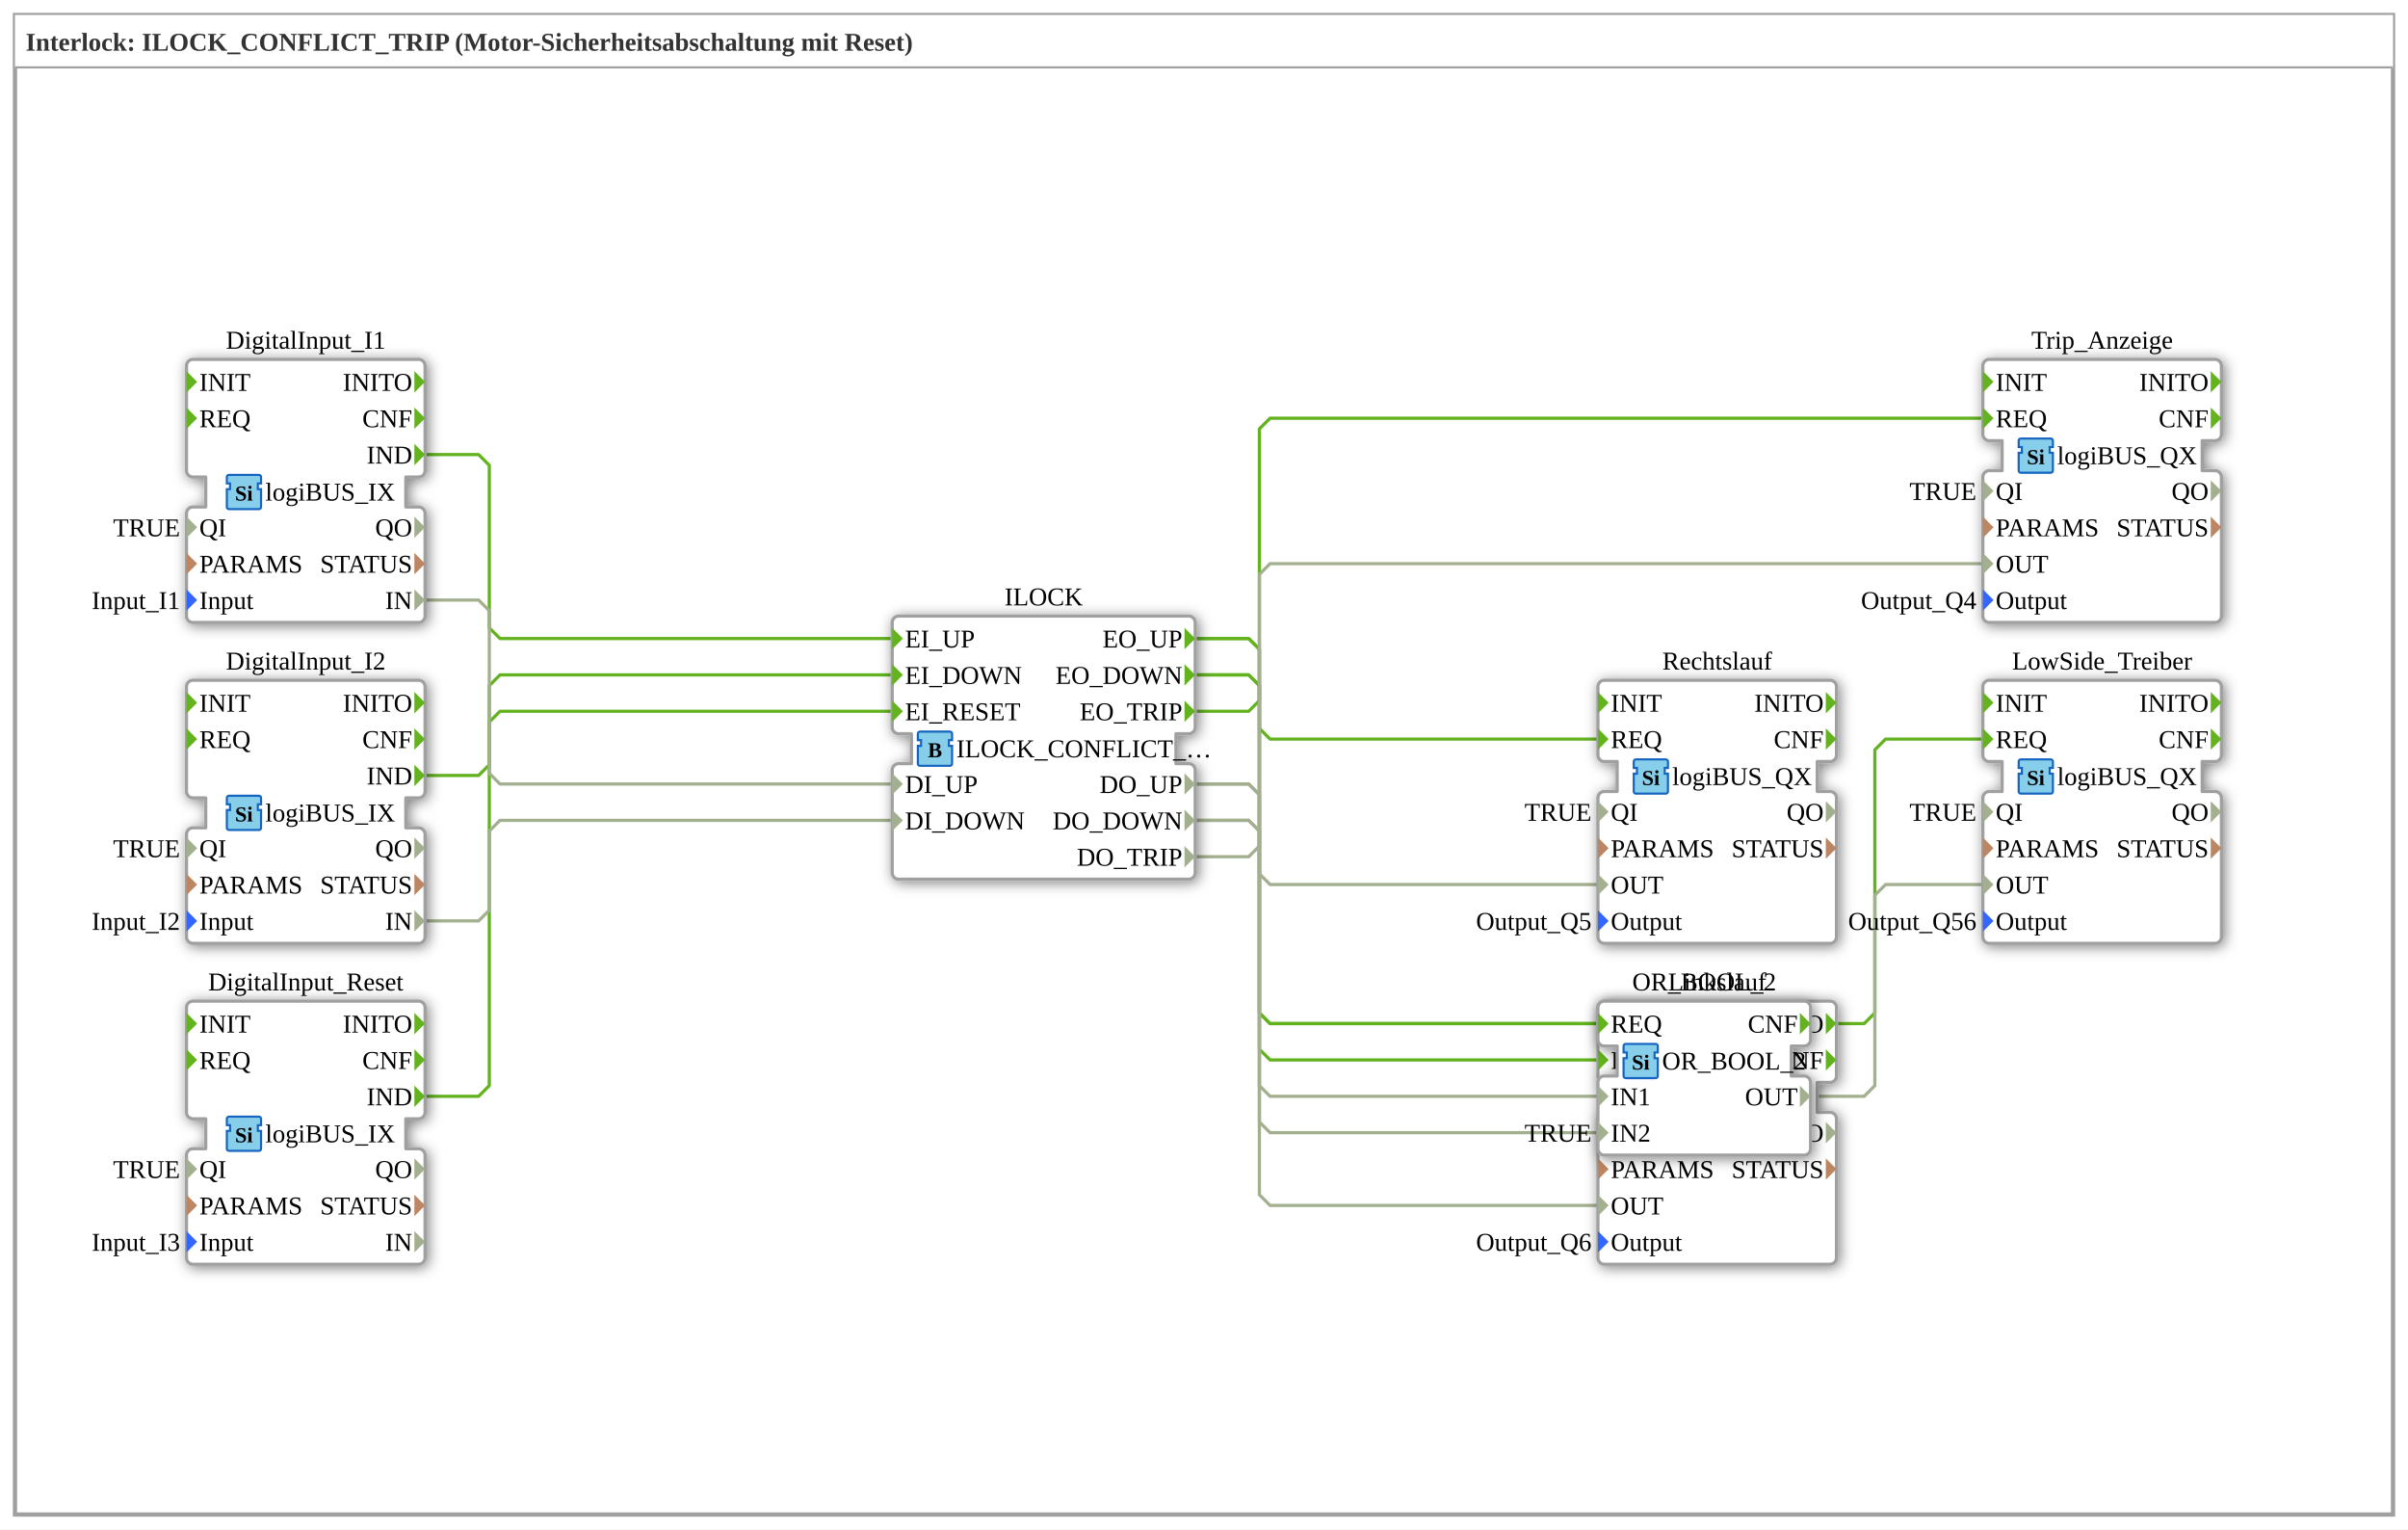
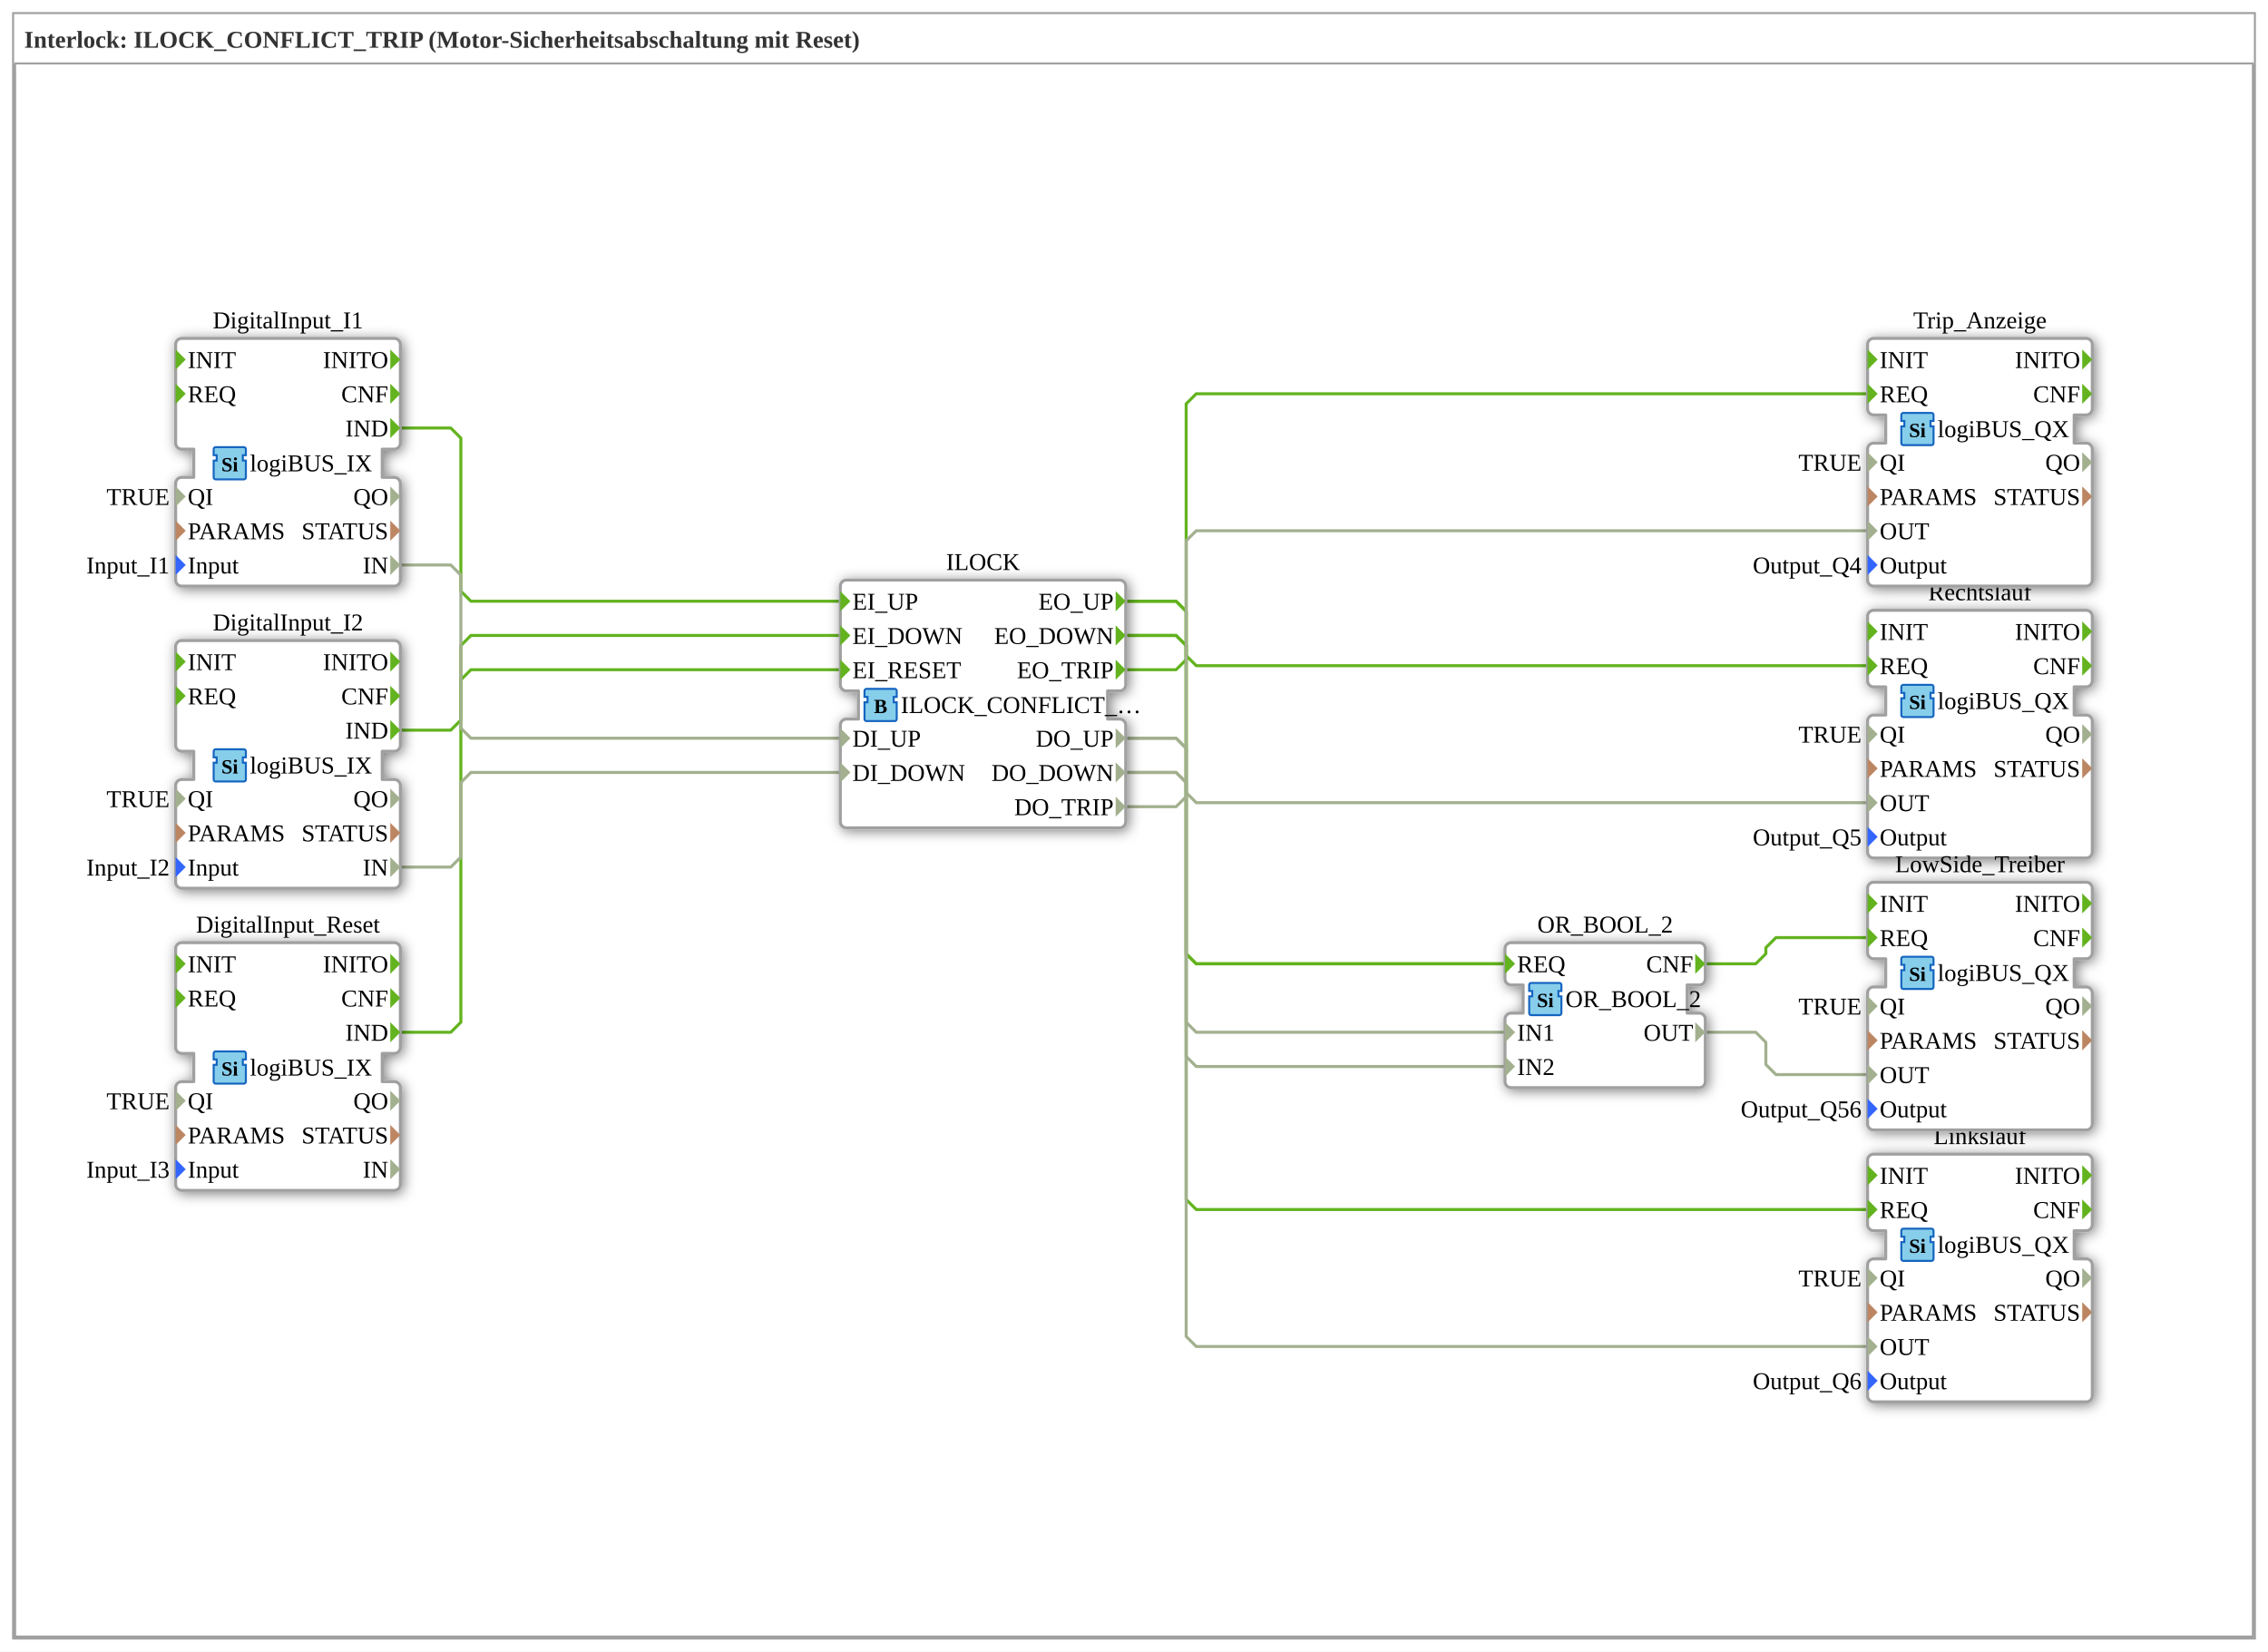
- <svg xmlns="http://www.w3.org/2000/svg" viewBox="53.0 -93.0 1126.0 715.0" width="1126" height="715">
+ <svg xmlns="http://www.w3.org/2000/svg" viewBox="53.0 -93.0 1126.0 820.0" width="1126" height="820">
  <style>
    @font-face {
      font-family: "TGL 0-17_std";
      src: local("TGL 0-17_std"), url("../../../_static/fonts/TGL-0-17_std.ttf") format("truetype");
      font-style: normal;
      font-weight: normal;
    }
    @font-face {
      font-family: "TGL 0-17";
      src: local("TGL 0-17"), local("TGL 0-17 alt"), url("../../../_static/fonts/TGL-0-17_std.ttf") format("truetype");
      font-style: normal;
      font-weight: normal;
    }
    @font-face {
      font-family: "TGL 0-16_std";
      src: local("TGL 0-16_std"), url("../../../_static/fonts/TGL-0-16_std.ttf") format("truetype");
      font-style: normal;
      font-weight: normal;
    }
    @font-face {
      font-family: "TGL 0-16";
      src: local("TGL 0-16"), url("../../../_static/fonts/TGL-0-16_std.ttf") format("truetype");
      font-style: normal;
      font-weight: normal;
    }
  </style>
  <defs>
    <filter id="dropShadow" x="-20%" y="-20%" width="140%" height="140%">
      <feGaussianBlur in="SourceAlpha" stdDeviation="3" result="blur" />
      <feOffset in="blur" dx="1" dy="1" result="offsetBlur" />
      <feFlood flood-color="#000000" flood-opacity="0.5" result="shadowColor" />
      <feComposite in="shadowColor" in2="offsetBlur" operator="in" result="shadow" />
      <feMerge>
        <feMergeNode in="shadow" />
        <feMergeNode in="SourceGraphic" />
      </feMerge>
    </filter>
  </defs>
-   <rect x="53.0" y="-93.0" width="1126.0" height="715.0" fill="white" />
-   <rect x="60.0" y="-86.0" width="1112.0" height="701.0" fill="none" stroke="#A0A0A0" stroke-width="2" />
+   <rect x="53.0" y="-93.0" width="1126.0" height="820.0" fill="white" />
+   <rect x="60.0" y="-86.0" width="1112.0" height="806.0" fill="none" stroke="#A0A0A0" stroke-width="2" />
  <rect x="60.0" y="-86.0" width="1112.0" height="25.0" fill="white" stroke="none" />
  <line x1="60.0" y1="-61.5" x2="1172.0" y2="-61.5" stroke="#A0A0A0" stroke-width="1" />
  <text x="65.0" y="-69.3" font-family="'TGL 0-17_std', 'TGL 0-17', 'Times New Roman', Times, serif" font-size="12" font-weight="bold" fill="#333333">Interlock: ILOCK_CONFLICT_TRIP (Motor-Sicherheitsabschaltung mit Reset)</text>
  <g id="sidebars">
  </g>
  <g id="connections">
    <polyline points="251.8,119.5 276.8,119.5 281.8,124.5 281.8,200.5 286.8,205.5 470.2,205.5" fill="none" stroke="#63B31F" stroke-width="1.5" stroke-linejoin="round" />
    <polyline points="251.8,269.5 276.8,269.5 281.8,264.5 281.8,227.5 286.8,222.5 470.2,222.5" fill="none" stroke="#63B31F" stroke-width="1.5" stroke-linejoin="round" />
    <polyline points="251.8,419.5 276.8,419.5 281.8,414.5 281.8,244.5 286.8,239.5 470.2,239.5" fill="none" stroke="#63B31F" stroke-width="1.5" stroke-linejoin="round" />
-     <polyline points="611.9,205.5 636.9,205.5 641.9,210.5 641.9,247.5 646.9,252.5 800.2,252.5" fill="none" stroke="#63B31F" stroke-width="1.5" stroke-linejoin="round" />
-     <polyline points="611.9,222.5 636.9,222.5 641.9,227.5 641.9,397.5 646.9,402.5 800.2,402.5" fill="none" stroke="#63B31F" stroke-width="1.5" stroke-linejoin="round" />
+     <polyline points="611.9,205.5 636.9,205.5 641.9,210.5 641.9,232.5 646.9,237.5 980.2,237.5" fill="none" stroke="#63B31F" stroke-width="1.5" stroke-linejoin="round" />
+     <polyline points="611.9,222.5 636.9,222.5 641.9,227.5 641.9,502.5 646.9,507.5 980.2,507.5" fill="none" stroke="#63B31F" stroke-width="1.5" stroke-linejoin="round" />
    <polyline points="611.9,239.5 636.9,239.5 641.9,234.5 641.9,107.5 646.9,102.5 980.2,102.5" fill="none" stroke="#63B31F" stroke-width="1.5" stroke-linejoin="round" />
    <polyline points="611.9,205.5 636.9,205.5 641.9,210.5 641.9,380.5 646.9,385.5 800.2,385.5" fill="none" stroke="#63B31F" stroke-width="1.5" stroke-linejoin="round" />
    <polyline points="611.9,222.5 636.9,222.5 641.9,227.5 641.9,380.5 646.9,385.5 800.2,385.5" fill="none" stroke="#63B31F" stroke-width="1.5" stroke-linejoin="round" />
-     <polyline points="899.7,385.5 924.7,385.5 929.7,380.5 929.7,257.5 934.7,252.5 980.2,252.5" fill="none" stroke="#63B31F" stroke-width="1.5" stroke-linejoin="round" />
+     <polyline points="899.7,385.5 924.7,385.5 929.7,380.5 929.7,377.5 934.7,372.5 980.2,372.5" fill="none" stroke="#63B31F" stroke-width="1.5" stroke-linejoin="round" />
    <polyline points="251.8,187.5 276.8,187.5 281.8,192.5 281.8,268.5 286.8,273.5 470.2,273.5" fill="none" stroke="#A3B08F" stroke-width="1.5" stroke-linejoin="round" />
    <polyline points="251.8,337.5 276.8,337.5 281.8,332.5 281.8,295.5 286.8,290.5 470.2,290.5" fill="none" stroke="#A3B08F" stroke-width="1.5" stroke-linejoin="round" />
-     <polyline points="611.9,273.5 636.9,273.5 641.9,278.5 641.9,315.5 646.9,320.5 800.2,320.5" fill="none" stroke="#A3B08F" stroke-width="1.5" stroke-linejoin="round" />
-     <polyline points="611.9,290.5 636.9,290.5 641.9,295.5 641.9,465.5 646.9,470.5 800.2,470.5" fill="none" stroke="#A3B08F" stroke-width="1.5" stroke-linejoin="round" />
+     <polyline points="611.9,273.5 636.9,273.5 641.9,278.5 641.9,300.5 646.9,305.5 980.2,305.5" fill="none" stroke="#A3B08F" stroke-width="1.5" stroke-linejoin="round" />
+     <polyline points="611.9,290.5 636.9,290.5 641.9,295.5 641.9,570.5 646.9,575.5 980.2,575.5" fill="none" stroke="#A3B08F" stroke-width="1.5" stroke-linejoin="round" />
    <polyline points="611.9,307.5 636.9,307.5 641.9,302.5 641.9,175.5 646.9,170.5 980.2,170.5" fill="none" stroke="#A3B08F" stroke-width="1.5" stroke-linejoin="round" />
    <polyline points="611.9,273.5 636.9,273.5 641.9,278.5 641.9,414.5 646.9,419.5 800.2,419.5" fill="none" stroke="#A3B08F" stroke-width="1.5" stroke-linejoin="round" />
    <polyline points="611.9,290.5 636.9,290.5 641.9,295.5 641.9,431.5 646.9,436.5 800.2,436.5" fill="none" stroke="#A3B08F" stroke-width="1.5" stroke-linejoin="round" />
-     <polyline points="899.7,419.5 924.7,419.5 929.7,414.5 929.7,325.5 934.7,320.5 980.2,320.5" fill="none" stroke="#A3B08F" stroke-width="1.5" stroke-linejoin="round" />
+     <polyline points="899.7,419.5 924.7,419.5 929.7,424.5 929.7,435.5 934.7,440.5 980.2,440.5" fill="none" stroke="#A3B08F" stroke-width="1.5" stroke-linejoin="round" />
  </g>
  <g id="interface_ports">
  </g>
  <g id="instances">
    <g id="fb_DigitalInput_I1" transform="translate(140.2, 75.0)">
      <path d="M 3 0             L 108.562 0             A 3 3 0 0 1 111.562 3             L 111.562 52             A 3 3 0 0 1 108.562 55             L 102.562 55             L 102.562 69             L 108.562 69             A 3 3 0 0 1 111.562 72             L 111.562 120             A 3 3 0 0 1 108.562 123             L 3 123             A 3 3 0 0 1 0 120             L 0 72             A 3 3 0 0 1 3 69             L 9 69             L 9 55             L 3 55             A 3 3 0 0 1 0 52             L 0 3             A 3 3 0 0 1 3 0             Z" fill="#FFFFFF" stroke="#A0A0A0" stroke-width="1.5" stroke-linejoin="round" filter="url(#dropShadow)" />
      <path d="M 19.875 54.0             L 33.875 54.0             A 1 1 0 0 1 34.875 55.0             L 34.875 58.0             L 33.375 58.0             L 33.375 60.667             L 34.875 60.667             L 34.875 69.0             A 1 1 0 0 1 33.875 70.0             L 19.875 70.0             A 1 1 0 0 1 18.875 69.0             L 18.875 60.667             L 20.375 60.667             L 20.375 58.0             L 18.875 58.0             L 18.875 55.0             A 1 1 0 0 1 19.875 54.0             Z" fill="#87CEEB" stroke="#1565C0" stroke-width="1" />
      <text x="26.875" y="66.0" font-family="'TGL 0-17_std', 'TGL 0-17', 'Times New Roman', Times, serif" font-size="10" font-weight="bold" fill="#000000" text-anchor="middle">Si</text>
      <text x="36.875" y="66.0" font-family="'TGL 0-16_std', 'TGL 0-16', 'Times New Roman', Times, serif" font-size="12" fill="#000000">logiBUS_IX</text>
      <polygon points="0,5.5 5,10.5 0,15.5" fill="#63B31F" />
      <text x="6" y="14.7" font-family="'TGL 0-17_std', 'TGL 0-17', 'Times New Roman', Times, serif" font-size="12" fill="#000000">INIT</text>
      <polygon points="0,22.5 5,27.5 0,32.5" fill="#63B31F" />
      <text x="6" y="31.7" font-family="'TGL 0-17_std', 'TGL 0-17', 'Times New Roman', Times, serif" font-size="12" fill="#000000">REQ</text>
      <polygon points="106.562,5.5 111.562,10.5 106.562,15.5" fill="#63B31F" />
      <text x="105.562" y="14.7" font-family="'TGL 0-17_std', 'TGL 0-17', 'Times New Roman', Times, serif" font-size="12" fill="#000000" text-anchor="end">INITO</text>
      <polygon points="106.562,22.5 111.562,27.5 106.562,32.5" fill="#63B31F" />
      <text x="105.562" y="31.7" font-family="'TGL 0-17_std', 'TGL 0-17', 'Times New Roman', Times, serif" font-size="12" fill="#000000" text-anchor="end">CNF</text>
      <polygon points="106.562,39.5 111.562,44.5 106.562,49.5" fill="#63B31F" />
      <text x="105.562" y="48.7" font-family="'TGL 0-17_std', 'TGL 0-17', 'Times New Roman', Times, serif" font-size="12" fill="#000000" text-anchor="end">IND</text>
      <polygon points="0,73.5 5,78.5 0,83.5" fill="#A3B08F" />
      <text x="6" y="82.7" font-family="'TGL 0-17_std', 'TGL 0-17', 'Times New Roman', Times, serif" font-size="12" fill="#000000">QI</text>
      <polygon points="0,90.5 5,95.5 0,100.5" fill="#BD8663" />
      <text x="6" y="99.7" font-family="'TGL 0-17_std', 'TGL 0-17', 'Times New Roman', Times, serif" font-size="12" fill="#000000">PARAMS</text>
      <polygon points="0,107.5 5,112.5 0,117.5" fill="#3366FF" />
      <text x="6" y="116.7" font-family="'TGL 0-17_std', 'TGL 0-17', 'Times New Roman', Times, serif" font-size="12" fill="#000000">Input</text>
      <polygon points="106.562,73.5 111.562,78.5 106.562,83.5" fill="#A3B08F" />
      <text x="105.562" y="82.7" font-family="'TGL 0-17_std', 'TGL 0-17', 'Times New Roman', Times, serif" font-size="12" fill="#000000" text-anchor="end">QO</text>
      <polygon points="106.562,90.5 111.562,95.5 106.562,100.5" fill="#BD8663" />
      <text x="105.562" y="99.7" font-family="'TGL 0-17_std', 'TGL 0-17', 'Times New Roman', Times, serif" font-size="12" fill="#000000" text-anchor="end">STATUS</text>
      <polygon points="106.562,107.5 111.562,112.5 106.562,117.5" fill="#A3B08F" />
      <text x="105.562" y="116.7" font-family="'TGL 0-17_std', 'TGL 0-17', 'Times New Roman', Times, serif" font-size="12" fill="#000000" text-anchor="end">IN</text>
      <text x="-3" y="82.7" font-family="'TGL 0-17_std', 'TGL 0-17', 'Times New Roman', Times, serif" font-size="12" fill="#000000" text-anchor="end">TRUE</text>
      <text x="-3" y="116.7" font-family="'TGL 0-17_std', 'TGL 0-17', 'Times New Roman', Times, serif" font-size="12" fill="#000000" text-anchor="end">Input_I1</text>
      <text x="55.781" y="-5" font-family="'TGL 0-17_std', 'TGL 0-17', 'Times New Roman', Times, serif" font-size="12" fill="#000000" text-anchor="middle">DigitalInput_I1</text>
    </g>
    <g id="fb_DigitalInput_I2" transform="translate(140.2, 225.0)">
      <path d="M 3 0             L 108.562 0             A 3 3 0 0 1 111.562 3             L 111.562 52             A 3 3 0 0 1 108.562 55             L 102.562 55             L 102.562 69             L 108.562 69             A 3 3 0 0 1 111.562 72             L 111.562 120             A 3 3 0 0 1 108.562 123             L 3 123             A 3 3 0 0 1 0 120             L 0 72             A 3 3 0 0 1 3 69             L 9 69             L 9 55             L 3 55             A 3 3 0 0 1 0 52             L 0 3             A 3 3 0 0 1 3 0             Z" fill="#FFFFFF" stroke="#A0A0A0" stroke-width="1.5" stroke-linejoin="round" filter="url(#dropShadow)" />
      <path d="M 19.875 54.0             L 33.875 54.0             A 1 1 0 0 1 34.875 55.0             L 34.875 58.0             L 33.375 58.0             L 33.375 60.667             L 34.875 60.667             L 34.875 69.0             A 1 1 0 0 1 33.875 70.0             L 19.875 70.0             A 1 1 0 0 1 18.875 69.0             L 18.875 60.667             L 20.375 60.667             L 20.375 58.0             L 18.875 58.0             L 18.875 55.0             A 1 1 0 0 1 19.875 54.0             Z" fill="#87CEEB" stroke="#1565C0" stroke-width="1" />
      <text x="26.875" y="66.0" font-family="'TGL 0-17_std', 'TGL 0-17', 'Times New Roman', Times, serif" font-size="10" font-weight="bold" fill="#000000" text-anchor="middle">Si</text>
      <text x="36.875" y="66.0" font-family="'TGL 0-16_std', 'TGL 0-16', 'Times New Roman', Times, serif" font-size="12" fill="#000000">logiBUS_IX</text>
      <polygon points="0,5.5 5,10.5 0,15.5" fill="#63B31F" />
      <text x="6" y="14.7" font-family="'TGL 0-17_std', 'TGL 0-17', 'Times New Roman', Times, serif" font-size="12" fill="#000000">INIT</text>
      <polygon points="0,22.5 5,27.5 0,32.5" fill="#63B31F" />
      <text x="6" y="31.7" font-family="'TGL 0-17_std', 'TGL 0-17', 'Times New Roman', Times, serif" font-size="12" fill="#000000">REQ</text>
      <polygon points="106.562,5.5 111.562,10.5 106.562,15.5" fill="#63B31F" />
      <text x="105.562" y="14.7" font-family="'TGL 0-17_std', 'TGL 0-17', 'Times New Roman', Times, serif" font-size="12" fill="#000000" text-anchor="end">INITO</text>
      <polygon points="106.562,22.5 111.562,27.5 106.562,32.5" fill="#63B31F" />
      <text x="105.562" y="31.7" font-family="'TGL 0-17_std', 'TGL 0-17', 'Times New Roman', Times, serif" font-size="12" fill="#000000" text-anchor="end">CNF</text>
      <polygon points="106.562,39.5 111.562,44.5 106.562,49.5" fill="#63B31F" />
      <text x="105.562" y="48.7" font-family="'TGL 0-17_std', 'TGL 0-17', 'Times New Roman', Times, serif" font-size="12" fill="#000000" text-anchor="end">IND</text>
      <polygon points="0,73.5 5,78.5 0,83.5" fill="#A3B08F" />
      <text x="6" y="82.7" font-family="'TGL 0-17_std', 'TGL 0-17', 'Times New Roman', Times, serif" font-size="12" fill="#000000">QI</text>
      <polygon points="0,90.5 5,95.5 0,100.5" fill="#BD8663" />
      <text x="6" y="99.7" font-family="'TGL 0-17_std', 'TGL 0-17', 'Times New Roman', Times, serif" font-size="12" fill="#000000">PARAMS</text>
      <polygon points="0,107.5 5,112.5 0,117.5" fill="#3366FF" />
      <text x="6" y="116.7" font-family="'TGL 0-17_std', 'TGL 0-17', 'Times New Roman', Times, serif" font-size="12" fill="#000000">Input</text>
      <polygon points="106.562,73.5 111.562,78.5 106.562,83.5" fill="#A3B08F" />
      <text x="105.562" y="82.7" font-family="'TGL 0-17_std', 'TGL 0-17', 'Times New Roman', Times, serif" font-size="12" fill="#000000" text-anchor="end">QO</text>
      <polygon points="106.562,90.5 111.562,95.5 106.562,100.5" fill="#BD8663" />
      <text x="105.562" y="99.7" font-family="'TGL 0-17_std', 'TGL 0-17', 'Times New Roman', Times, serif" font-size="12" fill="#000000" text-anchor="end">STATUS</text>
      <polygon points="106.562,107.5 111.562,112.5 106.562,117.5" fill="#A3B08F" />
      <text x="105.562" y="116.7" font-family="'TGL 0-17_std', 'TGL 0-17', 'Times New Roman', Times, serif" font-size="12" fill="#000000" text-anchor="end">IN</text>
      <text x="-3" y="82.7" font-family="'TGL 0-17_std', 'TGL 0-17', 'Times New Roman', Times, serif" font-size="12" fill="#000000" text-anchor="end">TRUE</text>
      <text x="-3" y="116.7" font-family="'TGL 0-17_std', 'TGL 0-17', 'Times New Roman', Times, serif" font-size="12" fill="#000000" text-anchor="end">Input_I2</text>
      <text x="55.781" y="-5" font-family="'TGL 0-17_std', 'TGL 0-17', 'Times New Roman', Times, serif" font-size="12" fill="#000000" text-anchor="middle">DigitalInput_I2</text>
    </g>
    <g id="fb_DigitalInput_Reset" transform="translate(140.2, 375.0)">
      <path d="M 3 0             L 108.562 0             A 3 3 0 0 1 111.562 3             L 111.562 52             A 3 3 0 0 1 108.562 55             L 102.562 55             L 102.562 69             L 108.562 69             A 3 3 0 0 1 111.562 72             L 111.562 120             A 3 3 0 0 1 108.562 123             L 3 123             A 3 3 0 0 1 0 120             L 0 72             A 3 3 0 0 1 3 69             L 9 69             L 9 55             L 3 55             A 3 3 0 0 1 0 52             L 0 3             A 3 3 0 0 1 3 0             Z" fill="#FFFFFF" stroke="#A0A0A0" stroke-width="1.5" stroke-linejoin="round" filter="url(#dropShadow)" />
      <path d="M 19.875 54.0             L 33.875 54.0             A 1 1 0 0 1 34.875 55.0             L 34.875 58.0             L 33.375 58.0             L 33.375 60.667             L 34.875 60.667             L 34.875 69.0             A 1 1 0 0 1 33.875 70.0             L 19.875 70.0             A 1 1 0 0 1 18.875 69.0             L 18.875 60.667             L 20.375 60.667             L 20.375 58.0             L 18.875 58.0             L 18.875 55.0             A 1 1 0 0 1 19.875 54.0             Z" fill="#87CEEB" stroke="#1565C0" stroke-width="1" />
      <text x="26.875" y="66.0" font-family="'TGL 0-17_std', 'TGL 0-17', 'Times New Roman', Times, serif" font-size="10" font-weight="bold" fill="#000000" text-anchor="middle">Si</text>
      <text x="36.875" y="66.0" font-family="'TGL 0-16_std', 'TGL 0-16', 'Times New Roman', Times, serif" font-size="12" fill="#000000">logiBUS_IX</text>
      <polygon points="0,5.5 5,10.5 0,15.5" fill="#63B31F" />
      <text x="6" y="14.7" font-family="'TGL 0-17_std', 'TGL 0-17', 'Times New Roman', Times, serif" font-size="12" fill="#000000">INIT</text>
      <polygon points="0,22.5 5,27.5 0,32.5" fill="#63B31F" />
      <text x="6" y="31.7" font-family="'TGL 0-17_std', 'TGL 0-17', 'Times New Roman', Times, serif" font-size="12" fill="#000000">REQ</text>
      <polygon points="106.562,5.5 111.562,10.5 106.562,15.5" fill="#63B31F" />
      <text x="105.562" y="14.7" font-family="'TGL 0-17_std', 'TGL 0-17', 'Times New Roman', Times, serif" font-size="12" fill="#000000" text-anchor="end">INITO</text>
      <polygon points="106.562,22.5 111.562,27.5 106.562,32.5" fill="#63B31F" />
      <text x="105.562" y="31.7" font-family="'TGL 0-17_std', 'TGL 0-17', 'Times New Roman', Times, serif" font-size="12" fill="#000000" text-anchor="end">CNF</text>
      <polygon points="106.562,39.5 111.562,44.5 106.562,49.5" fill="#63B31F" />
      <text x="105.562" y="48.7" font-family="'TGL 0-17_std', 'TGL 0-17', 'Times New Roman', Times, serif" font-size="12" fill="#000000" text-anchor="end">IND</text>
      <polygon points="0,73.5 5,78.5 0,83.5" fill="#A3B08F" />
      <text x="6" y="82.7" font-family="'TGL 0-17_std', 'TGL 0-17', 'Times New Roman', Times, serif" font-size="12" fill="#000000">QI</text>
      <polygon points="0,90.5 5,95.5 0,100.5" fill="#BD8663" />
      <text x="6" y="99.7" font-family="'TGL 0-17_std', 'TGL 0-17', 'Times New Roman', Times, serif" font-size="12" fill="#000000">PARAMS</text>
      <polygon points="0,107.5 5,112.5 0,117.5" fill="#3366FF" />
      <text x="6" y="116.7" font-family="'TGL 0-17_std', 'TGL 0-17', 'Times New Roman', Times, serif" font-size="12" fill="#000000">Input</text>
      <polygon points="106.562,73.5 111.562,78.5 106.562,83.5" fill="#A3B08F" />
      <text x="105.562" y="82.7" font-family="'TGL 0-17_std', 'TGL 0-17', 'Times New Roman', Times, serif" font-size="12" fill="#000000" text-anchor="end">QO</text>
      <polygon points="106.562,90.5 111.562,95.5 106.562,100.5" fill="#BD8663" />
      <text x="105.562" y="99.7" font-family="'TGL 0-17_std', 'TGL 0-17', 'Times New Roman', Times, serif" font-size="12" fill="#000000" text-anchor="end">STATUS</text>
      <polygon points="106.562,107.5 111.562,112.5 106.562,117.5" fill="#A3B08F" />
      <text x="105.562" y="116.7" font-family="'TGL 0-17_std', 'TGL 0-17', 'Times New Roman', Times, serif" font-size="12" fill="#000000" text-anchor="end">IN</text>
      <text x="-3" y="82.7" font-family="'TGL 0-17_std', 'TGL 0-17', 'Times New Roman', Times, serif" font-size="12" fill="#000000" text-anchor="end">TRUE</text>
      <text x="-3" y="116.7" font-family="'TGL 0-17_std', 'TGL 0-17', 'Times New Roman', Times, serif" font-size="12" fill="#000000" text-anchor="end">Input_I3</text>
      <text x="55.781" y="-5" font-family="'TGL 0-17_std', 'TGL 0-17', 'Times New Roman', Times, serif" font-size="12" fill="#000000" text-anchor="middle">DigitalInput_Reset</text>
    </g>
    <g id="fb_ILOCK" transform="translate(470.2, 195.0)">
      <path d="M 3 0             L 138.688 0             A 3 3 0 0 1 141.688 3             L 141.688 52             A 3 3 0 0 1 138.688 55             L 132.688 55             L 132.688 69             L 138.688 69             A 3 3 0 0 1 141.688 72             L 141.688 120             A 3 3 0 0 1 138.688 123             L 3 123             A 3 3 0 0 1 0 120             L 0 72             A 3 3 0 0 1 3 69             L 9 69             L 9 55             L 3 55             A 3 3 0 0 1 0 52             L 0 3             A 3 3 0 0 1 3 0             Z" fill="#FFFFFF" stroke="#A0A0A0" stroke-width="1.5" stroke-linejoin="round" filter="url(#dropShadow)" />
      <path d="M 13.0 54.0             L 27.0 54.0             A 1 1 0 0 1 28.0 55.0             L 28.0 58.0             L 26.5 58.0             L 26.5 60.667             L 28.0 60.667             L 28.0 69.0             A 1 1 0 0 1 27.0 70.0             L 13.0 70.0             A 1 1 0 0 1 12.0 69.0             L 12.0 60.667             L 13.5 60.667             L 13.5 58.0             L 12.0 58.0             L 12.0 55.0             A 1 1 0 0 1 13.0 54.0             Z" fill="#87CEEB" stroke="#1565C0" stroke-width="1" />
      <text x="20.0" y="66.0" font-family="'TGL 0-17_std', 'TGL 0-17', 'Times New Roman', Times, serif" font-size="10" font-weight="bold" fill="#000000" text-anchor="middle">B</text>
      <text x="30.0" y="66.0" font-family="'TGL 0-16_std', 'TGL 0-16', 'Times New Roman', Times, serif" font-size="12" fill="#000000">ILOCK_CONFLICT_…</text>
      <polygon points="0,5.5 5,10.5 0,15.5" fill="#63B31F" />
      <text x="6" y="14.7" font-family="'TGL 0-17_std', 'TGL 0-17', 'Times New Roman', Times, serif" font-size="12" fill="#000000">EI_UP</text>
      <polygon points="0,22.5 5,27.5 0,32.5" fill="#63B31F" />
      <text x="6" y="31.7" font-family="'TGL 0-17_std', 'TGL 0-17', 'Times New Roman', Times, serif" font-size="12" fill="#000000">EI_DOWN</text>
      <polygon points="0,39.5 5,44.5 0,49.5" fill="#63B31F" />
      <text x="6" y="48.7" font-family="'TGL 0-17_std', 'TGL 0-17', 'Times New Roman', Times, serif" font-size="12" fill="#000000">EI_RESET</text>
      <polygon points="136.688,5.5 141.688,10.5 136.688,15.5" fill="#63B31F" />
      <text x="135.688" y="14.7" font-family="'TGL 0-17_std', 'TGL 0-17', 'Times New Roman', Times, serif" font-size="12" fill="#000000" text-anchor="end">EO_UP</text>
      <polygon points="136.688,22.5 141.688,27.5 136.688,32.5" fill="#63B31F" />
      <text x="135.688" y="31.7" font-family="'TGL 0-17_std', 'TGL 0-17', 'Times New Roman', Times, serif" font-size="12" fill="#000000" text-anchor="end">EO_DOWN</text>
      <polygon points="136.688,39.5 141.688,44.5 136.688,49.5" fill="#63B31F" />
      <text x="135.688" y="48.7" font-family="'TGL 0-17_std', 'TGL 0-17', 'Times New Roman', Times, serif" font-size="12" fill="#000000" text-anchor="end">EO_TRIP</text>
      <polygon points="0,73.5 5,78.5 0,83.5" fill="#A3B08F" />
      <text x="6" y="82.7" font-family="'TGL 0-17_std', 'TGL 0-17', 'Times New Roman', Times, serif" font-size="12" fill="#000000">DI_UP</text>
      <polygon points="0,90.5 5,95.5 0,100.5" fill="#A3B08F" />
      <text x="6" y="99.7" font-family="'TGL 0-17_std', 'TGL 0-17', 'Times New Roman', Times, serif" font-size="12" fill="#000000">DI_DOWN</text>
      <polygon points="136.688,73.5 141.688,78.5 136.688,83.5" fill="#A3B08F" />
      <text x="135.688" y="82.7" font-family="'TGL 0-17_std', 'TGL 0-17', 'Times New Roman', Times, serif" font-size="12" fill="#000000" text-anchor="end">DO_UP</text>
      <polygon points="136.688,90.5 141.688,95.5 136.688,100.5" fill="#A3B08F" />
      <text x="135.688" y="99.7" font-family="'TGL 0-17_std', 'TGL 0-17', 'Times New Roman', Times, serif" font-size="12" fill="#000000" text-anchor="end">DO_DOWN</text>
      <polygon points="136.688,107.5 141.688,112.5 136.688,117.5" fill="#A3B08F" />
      <text x="135.688" y="116.7" font-family="'TGL 0-17_std', 'TGL 0-17', 'Times New Roman', Times, serif" font-size="12" fill="#000000" text-anchor="end">DO_TRIP</text>
      <text x="70.844" y="-5" font-family="'TGL 0-17_std', 'TGL 0-17', 'Times New Roman', Times, serif" font-size="12" fill="#000000" text-anchor="middle">ILOCK</text>
    </g>
-     <g id="fb_Rechtslauf" transform="translate(800.2, 225.0)">
+     <g id="fb_Rechtslauf" transform="translate(980.2, 210.0)">
      <path d="M 3 0             L 108.562 0             A 3 3 0 0 1 111.562 3             L 111.562 35             A 3 3 0 0 1 108.562 38             L 102.562 38             L 102.562 52             L 108.562 52             A 3 3 0 0 1 111.562 55             L 111.562 120             A 3 3 0 0 1 108.562 123             L 3 123             A 3 3 0 0 1 0 120             L 0 55             A 3 3 0 0 1 3 52             L 9 52             L 9 38             L 3 38             A 3 3 0 0 1 0 35             L 0 3             A 3 3 0 0 1 3 0             Z" fill="#FFFFFF" stroke="#A0A0A0" stroke-width="1.5" stroke-linejoin="round" filter="url(#dropShadow)" />
      <path d="M 17.75 37.0             L 31.75 37.0             A 1 1 0 0 1 32.75 38.0             L 32.75 41.0             L 31.25 41.0             L 31.25 43.667             L 32.75 43.667             L 32.75 52.0             A 1 1 0 0 1 31.75 53.0             L 17.75 53.0             A 1 1 0 0 1 16.75 52.0             L 16.75 43.667             L 18.25 43.667             L 18.25 41.0             L 16.75 41.0             L 16.75 38.0             A 1 1 0 0 1 17.75 37.0             Z" fill="#87CEEB" stroke="#1565C0" stroke-width="1" />
      <text x="24.75" y="49.0" font-family="'TGL 0-17_std', 'TGL 0-17', 'Times New Roman', Times, serif" font-size="10" font-weight="bold" fill="#000000" text-anchor="middle">Si</text>
      <text x="34.75" y="49.0" font-family="'TGL 0-16_std', 'TGL 0-16', 'Times New Roman', Times, serif" font-size="12" fill="#000000">logiBUS_QX</text>
      <polygon points="0,5.5 5,10.5 0,15.5" fill="#63B31F" />
      <text x="6" y="14.7" font-family="'TGL 0-17_std', 'TGL 0-17', 'Times New Roman', Times, serif" font-size="12" fill="#000000">INIT</text>
      <polygon points="0,22.5 5,27.5 0,32.5" fill="#63B31F" />
      <text x="6" y="31.7" font-family="'TGL 0-17_std', 'TGL 0-17', 'Times New Roman', Times, serif" font-size="12" fill="#000000">REQ</text>
      <polygon points="106.562,5.5 111.562,10.5 106.562,15.5" fill="#63B31F" />
      <text x="105.562" y="14.7" font-family="'TGL 0-17_std', 'TGL 0-17', 'Times New Roman', Times, serif" font-size="12" fill="#000000" text-anchor="end">INITO</text>
      <polygon points="106.562,22.5 111.562,27.5 106.562,32.5" fill="#63B31F" />
      <text x="105.562" y="31.7" font-family="'TGL 0-17_std', 'TGL 0-17', 'Times New Roman', Times, serif" font-size="12" fill="#000000" text-anchor="end">CNF</text>
      <polygon points="0,56.5 5,61.5 0,66.5" fill="#A3B08F" />
      <text x="6" y="65.7" font-family="'TGL 0-17_std', 'TGL 0-17', 'Times New Roman', Times, serif" font-size="12" fill="#000000">QI</text>
      <polygon points="0,73.5 5,78.5 0,83.5" fill="#BD8663" />
      <text x="6" y="82.7" font-family="'TGL 0-17_std', 'TGL 0-17', 'Times New Roman', Times, serif" font-size="12" fill="#000000">PARAMS</text>
      <polygon points="0,90.5 5,95.5 0,100.5" fill="#A3B08F" />
      <text x="6" y="99.7" font-family="'TGL 0-17_std', 'TGL 0-17', 'Times New Roman', Times, serif" font-size="12" fill="#000000">OUT</text>
      <polygon points="0,107.5 5,112.5 0,117.5" fill="#3366FF" />
      <text x="6" y="116.7" font-family="'TGL 0-17_std', 'TGL 0-17', 'Times New Roman', Times, serif" font-size="12" fill="#000000">Output</text>
      <polygon points="106.562,56.5 111.562,61.5 106.562,66.5" fill="#A3B08F" />
      <text x="105.562" y="65.7" font-family="'TGL 0-17_std', 'TGL 0-17', 'Times New Roman', Times, serif" font-size="12" fill="#000000" text-anchor="end">QO</text>
      <polygon points="106.562,73.5 111.562,78.5 106.562,83.5" fill="#BD8663" />
      <text x="105.562" y="82.7" font-family="'TGL 0-17_std', 'TGL 0-17', 'Times New Roman', Times, serif" font-size="12" fill="#000000" text-anchor="end">STATUS</text>
      <text x="-3" y="65.7" font-family="'TGL 0-17_std', 'TGL 0-17', 'Times New Roman', Times, serif" font-size="12" fill="#000000" text-anchor="end">TRUE</text>
      <text x="-3" y="116.7" font-family="'TGL 0-17_std', 'TGL 0-17', 'Times New Roman', Times, serif" font-size="12" fill="#000000" text-anchor="end">Output_Q5</text>
      <text x="55.781" y="-5" font-family="'TGL 0-17_std', 'TGL 0-17', 'Times New Roman', Times, serif" font-size="12" fill="#000000" text-anchor="middle">Rechtslauf</text>
    </g>
-     <g id="fb_Linkslauf" transform="translate(800.2, 375.0)">
+     <g id="fb_Linkslauf" transform="translate(980.2, 480.0)">
      <path d="M 3 0             L 108.562 0             A 3 3 0 0 1 111.562 3             L 111.562 35             A 3 3 0 0 1 108.562 38             L 102.562 38             L 102.562 52             L 108.562 52             A 3 3 0 0 1 111.562 55             L 111.562 120             A 3 3 0 0 1 108.562 123             L 3 123             A 3 3 0 0 1 0 120             L 0 55             A 3 3 0 0 1 3 52             L 9 52             L 9 38             L 3 38             A 3 3 0 0 1 0 35             L 0 3             A 3 3 0 0 1 3 0             Z" fill="#FFFFFF" stroke="#A0A0A0" stroke-width="1.5" stroke-linejoin="round" filter="url(#dropShadow)" />
      <path d="M 17.75 37.0             L 31.75 37.0             A 1 1 0 0 1 32.75 38.0             L 32.75 41.0             L 31.25 41.0             L 31.25 43.667             L 32.75 43.667             L 32.75 52.0             A 1 1 0 0 1 31.75 53.0             L 17.75 53.0             A 1 1 0 0 1 16.75 52.0             L 16.75 43.667             L 18.25 43.667             L 18.25 41.0             L 16.75 41.0             L 16.75 38.0             A 1 1 0 0 1 17.75 37.0             Z" fill="#87CEEB" stroke="#1565C0" stroke-width="1" />
      <text x="24.75" y="49.0" font-family="'TGL 0-17_std', 'TGL 0-17', 'Times New Roman', Times, serif" font-size="10" font-weight="bold" fill="#000000" text-anchor="middle">Si</text>
      <text x="34.75" y="49.0" font-family="'TGL 0-16_std', 'TGL 0-16', 'Times New Roman', Times, serif" font-size="12" fill="#000000">logiBUS_QX</text>
      <polygon points="0,5.5 5,10.5 0,15.5" fill="#63B31F" />
      <text x="6" y="14.7" font-family="'TGL 0-17_std', 'TGL 0-17', 'Times New Roman', Times, serif" font-size="12" fill="#000000">INIT</text>
      <polygon points="0,22.5 5,27.5 0,32.5" fill="#63B31F" />
      <text x="6" y="31.7" font-family="'TGL 0-17_std', 'TGL 0-17', 'Times New Roman', Times, serif" font-size="12" fill="#000000">REQ</text>
      <polygon points="106.562,5.5 111.562,10.5 106.562,15.5" fill="#63B31F" />
      <text x="105.562" y="14.7" font-family="'TGL 0-17_std', 'TGL 0-17', 'Times New Roman', Times, serif" font-size="12" fill="#000000" text-anchor="end">INITO</text>
      <polygon points="106.562,22.5 111.562,27.5 106.562,32.5" fill="#63B31F" />
      <text x="105.562" y="31.7" font-family="'TGL 0-17_std', 'TGL 0-17', 'Times New Roman', Times, serif" font-size="12" fill="#000000" text-anchor="end">CNF</text>
      <polygon points="0,56.5 5,61.5 0,66.5" fill="#A3B08F" />
      <text x="6" y="65.7" font-family="'TGL 0-17_std', 'TGL 0-17', 'Times New Roman', Times, serif" font-size="12" fill="#000000">QI</text>
      <polygon points="0,73.5 5,78.5 0,83.5" fill="#BD8663" />
      <text x="6" y="82.7" font-family="'TGL 0-17_std', 'TGL 0-17', 'Times New Roman', Times, serif" font-size="12" fill="#000000">PARAMS</text>
      <polygon points="0,90.5 5,95.5 0,100.5" fill="#A3B08F" />
      <text x="6" y="99.7" font-family="'TGL 0-17_std', 'TGL 0-17', 'Times New Roman', Times, serif" font-size="12" fill="#000000">OUT</text>
      <polygon points="0,107.5 5,112.5 0,117.5" fill="#3366FF" />
      <text x="6" y="116.7" font-family="'TGL 0-17_std', 'TGL 0-17', 'Times New Roman', Times, serif" font-size="12" fill="#000000">Output</text>
      <polygon points="106.562,56.5 111.562,61.5 106.562,66.5" fill="#A3B08F" />
      <text x="105.562" y="65.7" font-family="'TGL 0-17_std', 'TGL 0-17', 'Times New Roman', Times, serif" font-size="12" fill="#000000" text-anchor="end">QO</text>
      <polygon points="106.562,73.5 111.562,78.5 106.562,83.5" fill="#BD8663" />
      <text x="105.562" y="82.7" font-family="'TGL 0-17_std', 'TGL 0-17', 'Times New Roman', Times, serif" font-size="12" fill="#000000" text-anchor="end">STATUS</text>
      <text x="-3" y="65.7" font-family="'TGL 0-17_std', 'TGL 0-17', 'Times New Roman', Times, serif" font-size="12" fill="#000000" text-anchor="end">TRUE</text>
      <text x="-3" y="116.7" font-family="'TGL 0-17_std', 'TGL 0-17', 'Times New Roman', Times, serif" font-size="12" fill="#000000" text-anchor="end">Output_Q6</text>
      <text x="55.781" y="-5" font-family="'TGL 0-17_std', 'TGL 0-17', 'Times New Roman', Times, serif" font-size="12" fill="#000000" text-anchor="middle">Linkslauf</text>
    </g>
    <g id="fb_Trip_Anzeige" transform="translate(980.2, 75.0)">
      <path d="M 3 0             L 108.562 0             A 3 3 0 0 1 111.562 3             L 111.562 35             A 3 3 0 0 1 108.562 38             L 102.562 38             L 102.562 52             L 108.562 52             A 3 3 0 0 1 111.562 55             L 111.562 120             A 3 3 0 0 1 108.562 123             L 3 123             A 3 3 0 0 1 0 120             L 0 55             A 3 3 0 0 1 3 52             L 9 52             L 9 38             L 3 38             A 3 3 0 0 1 0 35             L 0 3             A 3 3 0 0 1 3 0             Z" fill="#FFFFFF" stroke="#A0A0A0" stroke-width="1.5" stroke-linejoin="round" filter="url(#dropShadow)" />
      <path d="M 17.75 37.0             L 31.75 37.0             A 1 1 0 0 1 32.75 38.0             L 32.75 41.0             L 31.25 41.0             L 31.25 43.667             L 32.75 43.667             L 32.75 52.0             A 1 1 0 0 1 31.75 53.0             L 17.75 53.0             A 1 1 0 0 1 16.75 52.0             L 16.75 43.667             L 18.25 43.667             L 18.25 41.0             L 16.75 41.0             L 16.75 38.0             A 1 1 0 0 1 17.75 37.0             Z" fill="#87CEEB" stroke="#1565C0" stroke-width="1" />
      <text x="24.75" y="49.0" font-family="'TGL 0-17_std', 'TGL 0-17', 'Times New Roman', Times, serif" font-size="10" font-weight="bold" fill="#000000" text-anchor="middle">Si</text>
      <text x="34.75" y="49.0" font-family="'TGL 0-16_std', 'TGL 0-16', 'Times New Roman', Times, serif" font-size="12" fill="#000000">logiBUS_QX</text>
      <polygon points="0,5.5 5,10.5 0,15.5" fill="#63B31F" />
      <text x="6" y="14.7" font-family="'TGL 0-17_std', 'TGL 0-17', 'Times New Roman', Times, serif" font-size="12" fill="#000000">INIT</text>
      <polygon points="0,22.5 5,27.5 0,32.5" fill="#63B31F" />
      <text x="6" y="31.7" font-family="'TGL 0-17_std', 'TGL 0-17', 'Times New Roman', Times, serif" font-size="12" fill="#000000">REQ</text>
      <polygon points="106.562,5.5 111.562,10.5 106.562,15.5" fill="#63B31F" />
      <text x="105.562" y="14.7" font-family="'TGL 0-17_std', 'TGL 0-17', 'Times New Roman', Times, serif" font-size="12" fill="#000000" text-anchor="end">INITO</text>
      <polygon points="106.562,22.5 111.562,27.5 106.562,32.5" fill="#63B31F" />
      <text x="105.562" y="31.7" font-family="'TGL 0-17_std', 'TGL 0-17', 'Times New Roman', Times, serif" font-size="12" fill="#000000" text-anchor="end">CNF</text>
      <polygon points="0,56.5 5,61.5 0,66.5" fill="#A3B08F" />
      <text x="6" y="65.7" font-family="'TGL 0-17_std', 'TGL 0-17', 'Times New Roman', Times, serif" font-size="12" fill="#000000">QI</text>
      <polygon points="0,73.5 5,78.5 0,83.5" fill="#BD8663" />
      <text x="6" y="82.7" font-family="'TGL 0-17_std', 'TGL 0-17', 'Times New Roman', Times, serif" font-size="12" fill="#000000">PARAMS</text>
      <polygon points="0,90.5 5,95.5 0,100.5" fill="#A3B08F" />
      <text x="6" y="99.7" font-family="'TGL 0-17_std', 'TGL 0-17', 'Times New Roman', Times, serif" font-size="12" fill="#000000">OUT</text>
      <polygon points="0,107.5 5,112.5 0,117.5" fill="#3366FF" />
      <text x="6" y="116.7" font-family="'TGL 0-17_std', 'TGL 0-17', 'Times New Roman', Times, serif" font-size="12" fill="#000000">Output</text>
      <polygon points="106.562,56.5 111.562,61.5 106.562,66.5" fill="#A3B08F" />
      <text x="105.562" y="65.7" font-family="'TGL 0-17_std', 'TGL 0-17', 'Times New Roman', Times, serif" font-size="12" fill="#000000" text-anchor="end">QO</text>
      <polygon points="106.562,73.5 111.562,78.5 106.562,83.5" fill="#BD8663" />
      <text x="105.562" y="82.7" font-family="'TGL 0-17_std', 'TGL 0-17', 'Times New Roman', Times, serif" font-size="12" fill="#000000" text-anchor="end">STATUS</text>
      <text x="-3" y="65.7" font-family="'TGL 0-17_std', 'TGL 0-17', 'Times New Roman', Times, serif" font-size="12" fill="#000000" text-anchor="end">TRUE</text>
      <text x="-3" y="116.7" font-family="'TGL 0-17_std', 'TGL 0-17', 'Times New Roman', Times, serif" font-size="12" fill="#000000" text-anchor="end">Output_Q4</text>
      <text x="55.781" y="-5" font-family="'TGL 0-17_std', 'TGL 0-17', 'Times New Roman', Times, serif" font-size="12" fill="#000000" text-anchor="middle">Trip_Anzeige</text>
    </g>
-     <g id="fb_LowSide_Treiber" transform="translate(980.2, 225.0)">
+     <g id="fb_LowSide_Treiber" transform="translate(980.2, 345.0)">
      <path d="M 3 0             L 108.562 0             A 3 3 0 0 1 111.562 3             L 111.562 35             A 3 3 0 0 1 108.562 38             L 102.562 38             L 102.562 52             L 108.562 52             A 3 3 0 0 1 111.562 55             L 111.562 120             A 3 3 0 0 1 108.562 123             L 3 123             A 3 3 0 0 1 0 120             L 0 55             A 3 3 0 0 1 3 52             L 9 52             L 9 38             L 3 38             A 3 3 0 0 1 0 35             L 0 3             A 3 3 0 0 1 3 0             Z" fill="#FFFFFF" stroke="#A0A0A0" stroke-width="1.5" stroke-linejoin="round" filter="url(#dropShadow)" />
      <path d="M 17.75 37.0             L 31.75 37.0             A 1 1 0 0 1 32.75 38.0             L 32.75 41.0             L 31.25 41.0             L 31.25 43.667             L 32.75 43.667             L 32.75 52.0             A 1 1 0 0 1 31.75 53.0             L 17.75 53.0             A 1 1 0 0 1 16.75 52.0             L 16.75 43.667             L 18.25 43.667             L 18.25 41.0             L 16.75 41.0             L 16.75 38.0             A 1 1 0 0 1 17.75 37.0             Z" fill="#87CEEB" stroke="#1565C0" stroke-width="1" />
      <text x="24.75" y="49.0" font-family="'TGL 0-17_std', 'TGL 0-17', 'Times New Roman', Times, serif" font-size="10" font-weight="bold" fill="#000000" text-anchor="middle">Si</text>
      <text x="34.75" y="49.0" font-family="'TGL 0-16_std', 'TGL 0-16', 'Times New Roman', Times, serif" font-size="12" fill="#000000">logiBUS_QX</text>
      <polygon points="0,5.5 5,10.5 0,15.5" fill="#63B31F" />
      <text x="6" y="14.7" font-family="'TGL 0-17_std', 'TGL 0-17', 'Times New Roman', Times, serif" font-size="12" fill="#000000">INIT</text>
      <polygon points="0,22.5 5,27.5 0,32.5" fill="#63B31F" />
      <text x="6" y="31.7" font-family="'TGL 0-17_std', 'TGL 0-17', 'Times New Roman', Times, serif" font-size="12" fill="#000000">REQ</text>
      <polygon points="106.562,5.5 111.562,10.5 106.562,15.5" fill="#63B31F" />
      <text x="105.562" y="14.7" font-family="'TGL 0-17_std', 'TGL 0-17', 'Times New Roman', Times, serif" font-size="12" fill="#000000" text-anchor="end">INITO</text>
      <polygon points="106.562,22.5 111.562,27.5 106.562,32.5" fill="#63B31F" />
      <text x="105.562" y="31.7" font-family="'TGL 0-17_std', 'TGL 0-17', 'Times New Roman', Times, serif" font-size="12" fill="#000000" text-anchor="end">CNF</text>
      <polygon points="0,56.5 5,61.5 0,66.5" fill="#A3B08F" />
      <text x="6" y="65.7" font-family="'TGL 0-17_std', 'TGL 0-17', 'Times New Roman', Times, serif" font-size="12" fill="#000000">QI</text>
      <polygon points="0,73.5 5,78.5 0,83.5" fill="#BD8663" />
      <text x="6" y="82.7" font-family="'TGL 0-17_std', 'TGL 0-17', 'Times New Roman', Times, serif" font-size="12" fill="#000000">PARAMS</text>
      <polygon points="0,90.5 5,95.5 0,100.5" fill="#A3B08F" />
      <text x="6" y="99.7" font-family="'TGL 0-17_std', 'TGL 0-17', 'Times New Roman', Times, serif" font-size="12" fill="#000000">OUT</text>
      <polygon points="0,107.5 5,112.5 0,117.5" fill="#3366FF" />
      <text x="6" y="116.7" font-family="'TGL 0-17_std', 'TGL 0-17', 'Times New Roman', Times, serif" font-size="12" fill="#000000">Output</text>
      <polygon points="106.562,56.5 111.562,61.5 106.562,66.5" fill="#A3B08F" />
      <text x="105.562" y="65.7" font-family="'TGL 0-17_std', 'TGL 0-17', 'Times New Roman', Times, serif" font-size="12" fill="#000000" text-anchor="end">QO</text>
      <polygon points="106.562,73.5 111.562,78.5 106.562,83.5" fill="#BD8663" />
      <text x="105.562" y="82.7" font-family="'TGL 0-17_std', 'TGL 0-17', 'Times New Roman', Times, serif" font-size="12" fill="#000000" text-anchor="end">STATUS</text>
      <text x="-3" y="65.7" font-family="'TGL 0-17_std', 'TGL 0-17', 'Times New Roman', Times, serif" font-size="12" fill="#000000" text-anchor="end">TRUE</text>
      <text x="-3" y="116.7" font-family="'TGL 0-17_std', 'TGL 0-17', 'Times New Roman', Times, serif" font-size="12" fill="#000000" text-anchor="end">Output_Q56</text>
      <text x="55.781" y="-5" font-family="'TGL 0-17_std', 'TGL 0-17', 'Times New Roman', Times, serif" font-size="12" fill="#000000" text-anchor="middle">LowSide_Treiber</text>
    </g>
    <g id="fb_OR_BOOL_2" transform="translate(800.2, 375.0)">
      <path d="M 3 0             L 96.438 0             A 3 3 0 0 1 99.438 3             L 99.438 18             A 3 3 0 0 1 96.438 21             L 90.438 21             L 90.438 35             L 96.438 35             A 3 3 0 0 1 99.438 38             L 99.438 69             A 3 3 0 0 1 96.438 72             L 3 72             A 3 3 0 0 1 0 69             L 0 38             A 3 3 0 0 1 3 35             L 9 35             L 9 21             L 3 21             A 3 3 0 0 1 0 18             L 0 3             A 3 3 0 0 1 3 0             Z" fill="#FFFFFF" stroke="#A0A0A0" stroke-width="1.5" stroke-linejoin="round" filter="url(#dropShadow)" />
      <path d="M 13.0 20.0             L 27.0 20.0             A 1 1 0 0 1 28.0 21.0             L 28.0 24.0             L 26.5 24.0             L 26.5 26.667             L 28.0 26.667             L 28.0 35.0             A 1 1 0 0 1 27.0 36.0             L 13.0 36.0             A 1 1 0 0 1 12.0 35.0             L 12.0 26.667             L 13.5 26.667             L 13.5 24.0             L 12.0 24.0             L 12.0 21.0             A 1 1 0 0 1 13.0 20.0             Z" fill="#87CEEB" stroke="#1565C0" stroke-width="1" />
      <text x="20.0" y="32.0" font-family="'TGL 0-17_std', 'TGL 0-17', 'Times New Roman', Times, serif" font-size="10" font-weight="bold" fill="#000000" text-anchor="middle">Si</text>
      <text x="30.0" y="32.0" font-family="'TGL 0-16_std', 'TGL 0-16', 'Times New Roman', Times, serif" font-size="12" fill="#000000">OR_BOOL_2</text>
      <polygon points="0,5.5 5,10.5 0,15.5" fill="#63B31F" />
      <text x="6" y="14.7" font-family="'TGL 0-17_std', 'TGL 0-17', 'Times New Roman', Times, serif" font-size="12" fill="#000000">REQ</text>
      <polygon points="94.438,5.5 99.438,10.5 94.438,15.5" fill="#63B31F" />
      <text x="93.438" y="14.7" font-family="'TGL 0-17_std', 'TGL 0-17', 'Times New Roman', Times, serif" font-size="12" fill="#000000" text-anchor="end">CNF</text>
      <polygon points="0,39.5 5,44.5 0,49.5" fill="#A3B08F" />
      <text x="6" y="48.7" font-family="'TGL 0-17_std', 'TGL 0-17', 'Times New Roman', Times, serif" font-size="12" fill="#000000">IN1</text>
      <polygon points="0,56.5 5,61.5 0,66.5" fill="#A3B08F" />
      <text x="6" y="65.7" font-family="'TGL 0-17_std', 'TGL 0-17', 'Times New Roman', Times, serif" font-size="12" fill="#000000">IN2</text>
      <polygon points="94.438,39.5 99.438,44.5 94.438,49.5" fill="#A3B08F" />
      <text x="93.438" y="48.7" font-family="'TGL 0-17_std', 'TGL 0-17', 'Times New Roman', Times, serif" font-size="12" fill="#000000" text-anchor="end">OUT</text>
      <text x="49.719" y="-5" font-family="'TGL 0-17_std', 'TGL 0-17', 'Times New Roman', Times, serif" font-size="12" fill="#000000" text-anchor="middle">OR_BOOL_2</text>
    </g>
  </g>
</svg>
